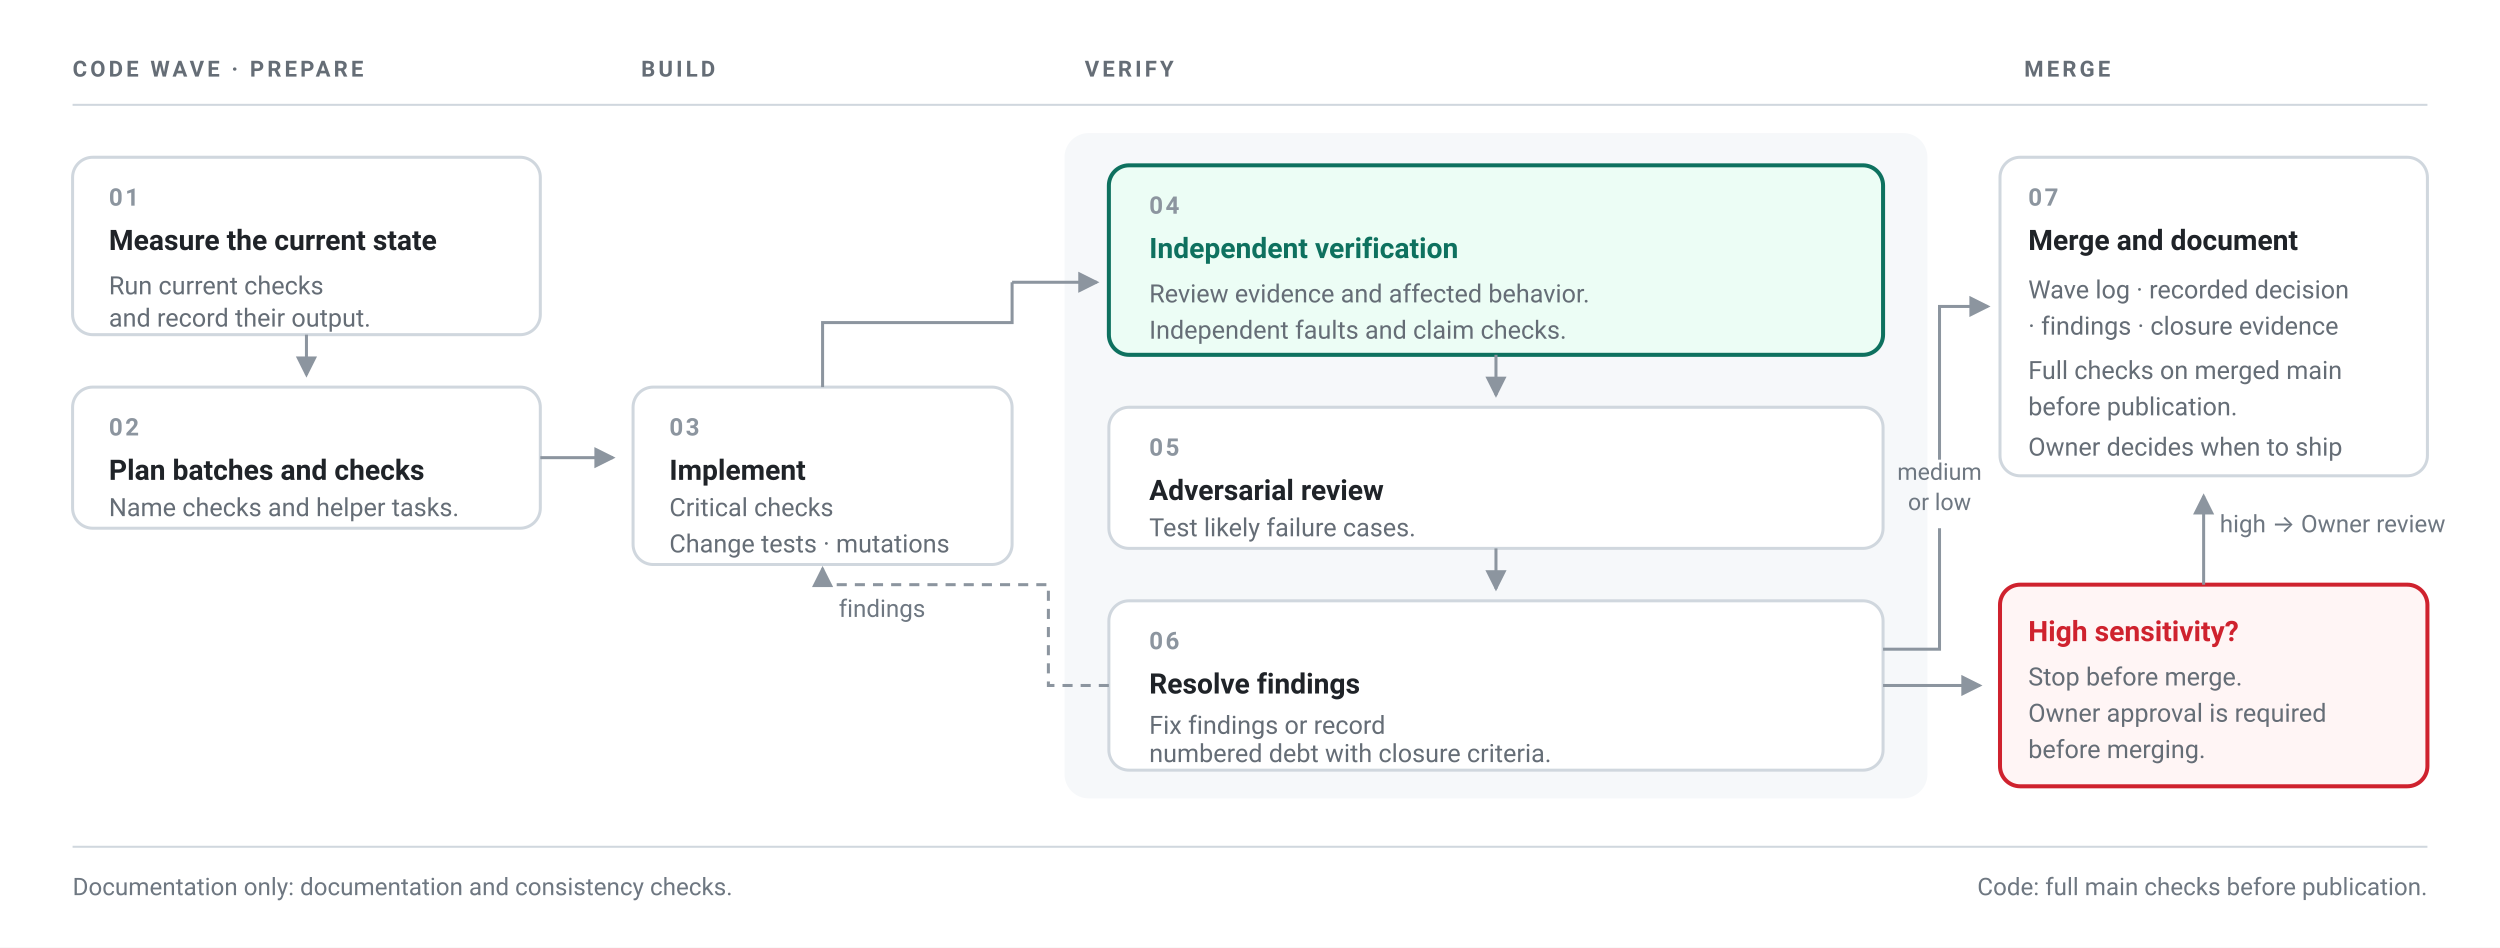
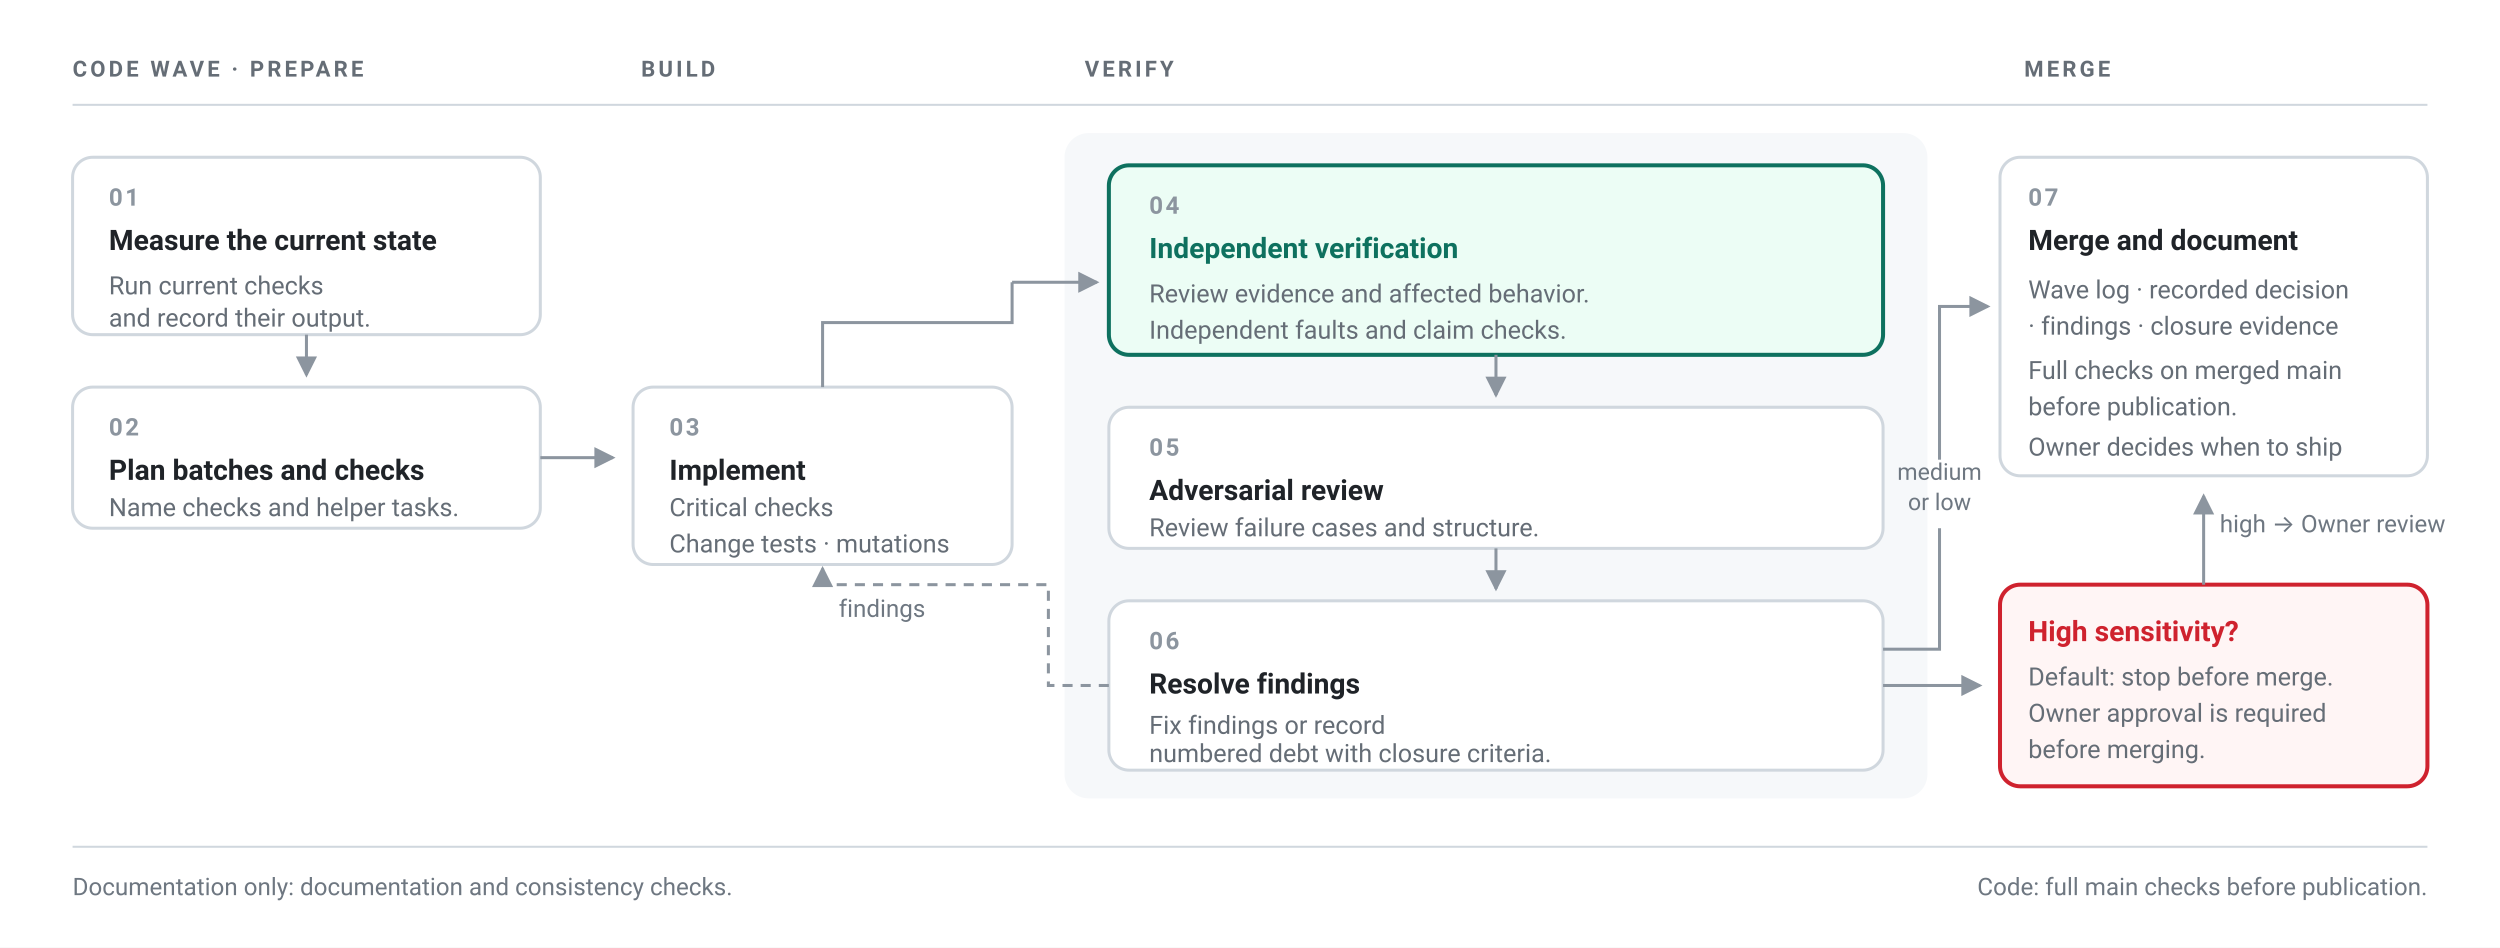
<svg xmlns="http://www.w3.org/2000/svg" viewBox="0 0 1240 470" width="1240" height="470" font-family="system-ui, -apple-system, 'Segoe UI', Roboto, sans-serif">
  <style>
    .bg     { fill: #ffffff; }
    .band   { fill: #f6f8fa; }
    .card   { fill: #ffffff; stroke: #d0d7de; }
    .accent { fill: #ecfdf5; stroke: #0e715f; }
    .gate   { fill: #fff5f5; stroke: #cf222e; }
    .num    { fill: #8c959f; font-size: 12px; font-weight: 700; letter-spacing: .1em; }
    .ttl    { fill: #1f2328; font-size: 14px; font-weight: 650; }
    .sub    { fill: #656d76; font-size: 12.5px; }
    .hdr    { fill: #656d76; font-size: 11px; font-weight: 700; letter-spacing: .14em; }
    .foot   { fill: #6e7781; font-size: 12px; }
    .arrow  { stroke: #8c959f; }
    .ahead  { fill: #8c959f; }
    .rule   { stroke: #d0d7de; }
    .at     { fill: #0e715f; }
    .gt     { fill: #cf222e; }
    @media (prefers-color-scheme: dark) {
      .bg{fill:#0d1117} .band{fill:#161b22} .card{fill:#161b22;stroke:#30363d}
      .accent{fill:#0c2b24;stroke:#2ea88a} .gate{fill:#2a1416;stroke:#f85149}
      .num{fill:#6e7681} .ttl{fill:#e6edf3} .sub{fill:#8b949e} .hdr{fill:#8b949e}
      .foot{fill:#8b949e} .arrow{stroke:#6e7681} .ahead{fill:#6e7681} .rule{stroke:#30363d}
      .at{fill:#2ea88a} .gt{fill:#f85149}
    }
  </style>
  <rect class="bg" width="1240" height="470" />
  <text class="hdr" x="36" y="38">CODE WAVE · PREPARE</text>
  <text class="hdr" x="318" y="38">BUILD</text>
  <text class="hdr" x="538" y="38">VERIFY</text>
  <text class="hdr" x="1004" y="38">MERGE</text>
  <line class="rule" x1="36" y1="52" x2="1204" y2="52" stroke-width="1" />
  <rect class="band" x="528" y="66" width="428" height="330" rx="12" />
  <rect class="card" x="36" y="78" width="232" height="88" rx="10" stroke-width="1.5" />
  <text class="num" x="54" y="102">01</text>
  <text class="ttl" x="54" y="124">Measure the current state</text>
  <text class="sub" x="54" y="146">Run current checks</text>
  <text class="sub" x="54" y="162">and record their output.</text>
  <line class="arrow" x1="152" y1="166" x2="152" y2="186" stroke-width="1.5" marker-end="url(#a)" />
  <rect class="card" x="36" y="192" width="232" height="70" rx="10" stroke-width="1.5" />
  <text class="num" x="54" y="216">02</text>
  <text class="ttl" x="54" y="238">Plan batches and checks</text>
  <text class="sub" x="54" y="256">Name checks and helper tasks.</text>
  <line class="arrow" x1="268" y1="227" x2="304" y2="227" stroke-width="1.5" marker-end="url(#a)" />
  <rect class="card" x="314" y="192" width="188" height="88" rx="10" stroke-width="1.5" />
  <text class="num" x="332" y="216">03</text>
  <text class="ttl" x="332" y="238">Implement</text>
  <text class="sub" x="332" y="256">Critical checks</text>
  <text class="sub" x="332" y="274">Change tests · mutations</text>
  <line class="arrow" x1="502" y1="140" x2="544" y2="140" stroke-width="1.5" marker-end="url(#a)" />
  <path class="arrow" d="M 408 192 L 408 160 L 502 160 L 502 140" fill="none" stroke-width="1.5" />
  <rect class="accent" x="550" y="82" width="384" height="94" rx="10" stroke-width="2" />
  <text class="num" x="570" y="106">04</text>
  <text class="ttl at" x="570" y="128">Independent verification</text>
  <text class="sub" x="570" y="150">Review evidence and affected behavior.</text>
  <text class="sub" x="570" y="168">Independent faults and claim checks.</text>
  <line class="arrow" x1="742" y1="176" x2="742" y2="196" stroke-width="1.5" marker-end="url(#a)" />
  <rect class="card" x="550" y="202" width="384" height="70" rx="10" stroke-width="1.5" />
  <text class="num" x="570" y="226">05</text>
  <text class="ttl" x="570" y="248">Adversarial review</text>
-   <text class="sub" x="570" y="266">Test likely failure cases.</text>
+   <text class="sub" x="570" y="266">Review failure cases and structure.</text>
  <line class="arrow" x1="742" y1="272" x2="742" y2="292" stroke-width="1.5" marker-end="url(#a)" />
  <rect class="card" x="550" y="298" width="384" height="84" rx="10" stroke-width="1.5" />
  <text class="num" x="570" y="322">06</text>
  <text class="ttl" x="570" y="344">Resolve findings</text>
  <text class="sub" x="570" y="364">Fix findings or record</text>
  <text class="sub" x="570" y="378">numbered debt with closure criteria.</text>
  <path class="arrow" d="M 550 340 L 520 340 L 520 290 L 408 290 L 408 282" fill="none" stroke-width="1.5" stroke-dasharray="5 4" marker-end="url(#a)" />
  <text class="foot" x="416" y="306">findings</text>
  <line class="arrow" x1="934" y1="340" x2="982" y2="340" stroke-width="1.5" marker-end="url(#a)" />
  <rect class="gate" x="992" y="290" width="212" height="100" rx="10" stroke-width="2" />
  <text class="ttl gt" x="1006" y="318">High sensitivity?</text>
-   <text class="sub" x="1006" y="340">Stop before merge.</text>
+   <text class="sub" x="1006" y="340">Default: stop before merge.</text>
  <text class="sub" x="1006" y="358">Owner approval is required</text>
  <text class="sub" x="1006" y="376">before merging.</text>
  <rect class="card" x="992" y="78" width="212" height="158" rx="10" stroke-width="1.5" />
  <text class="num" x="1006" y="102">07</text>
  <text class="ttl" x="1006" y="124">Merge and document</text>
  <text class="sub" x="1006" y="148">Wave log · recorded decision</text>
  <text class="sub" x="1006" y="166">· findings · closure evidence</text>
  <text class="sub" x="1006" y="188">Full checks on merged main</text>
  <text class="sub" x="1006" y="206">before publication.</text>
  <text class="sub" x="1006" y="226">Owner decides when to ship</text>
  <path class="arrow" d="M 1093 290 L 1093 246" fill="none" stroke-width="1.5" marker-end="url(#a)" />
  <text class="foot" x="1101" y="264" style="font-size:12px">high → Owner review</text>
  <path class="arrow" d="M 934 322 L 962 322 L 962 262 M 962 228 L 962 152 L 986 152" fill="none" stroke-width="1.5" marker-end="url(#a)" />
  <text class="foot" x="962" y="238" style="font-size:11.5px" text-anchor="middle">medium</text>
  <text class="foot" x="962" y="253" style="font-size:11.5px" text-anchor="middle">or low</text>
  <line class="rule" x1="36" y1="420" x2="1204" y2="420" stroke-width="1" />
  <text class="foot" x="36" y="444">Documentation only: documentation and consistency checks.</text>
  <text class="foot" x="1204" y="444" text-anchor="end">Code: full main checks before publication.</text>
  <defs>
    <marker id="a" viewBox="0 0 8 8" refX="7" refY="4" markerWidth="7" markerHeight="7" orient="auto-start-reverse">
      <path class="ahead" d="M 0 0 L 8 4 L 0 8 z" fill="#8c959f" />
    </marker>
  </defs>
</svg>
